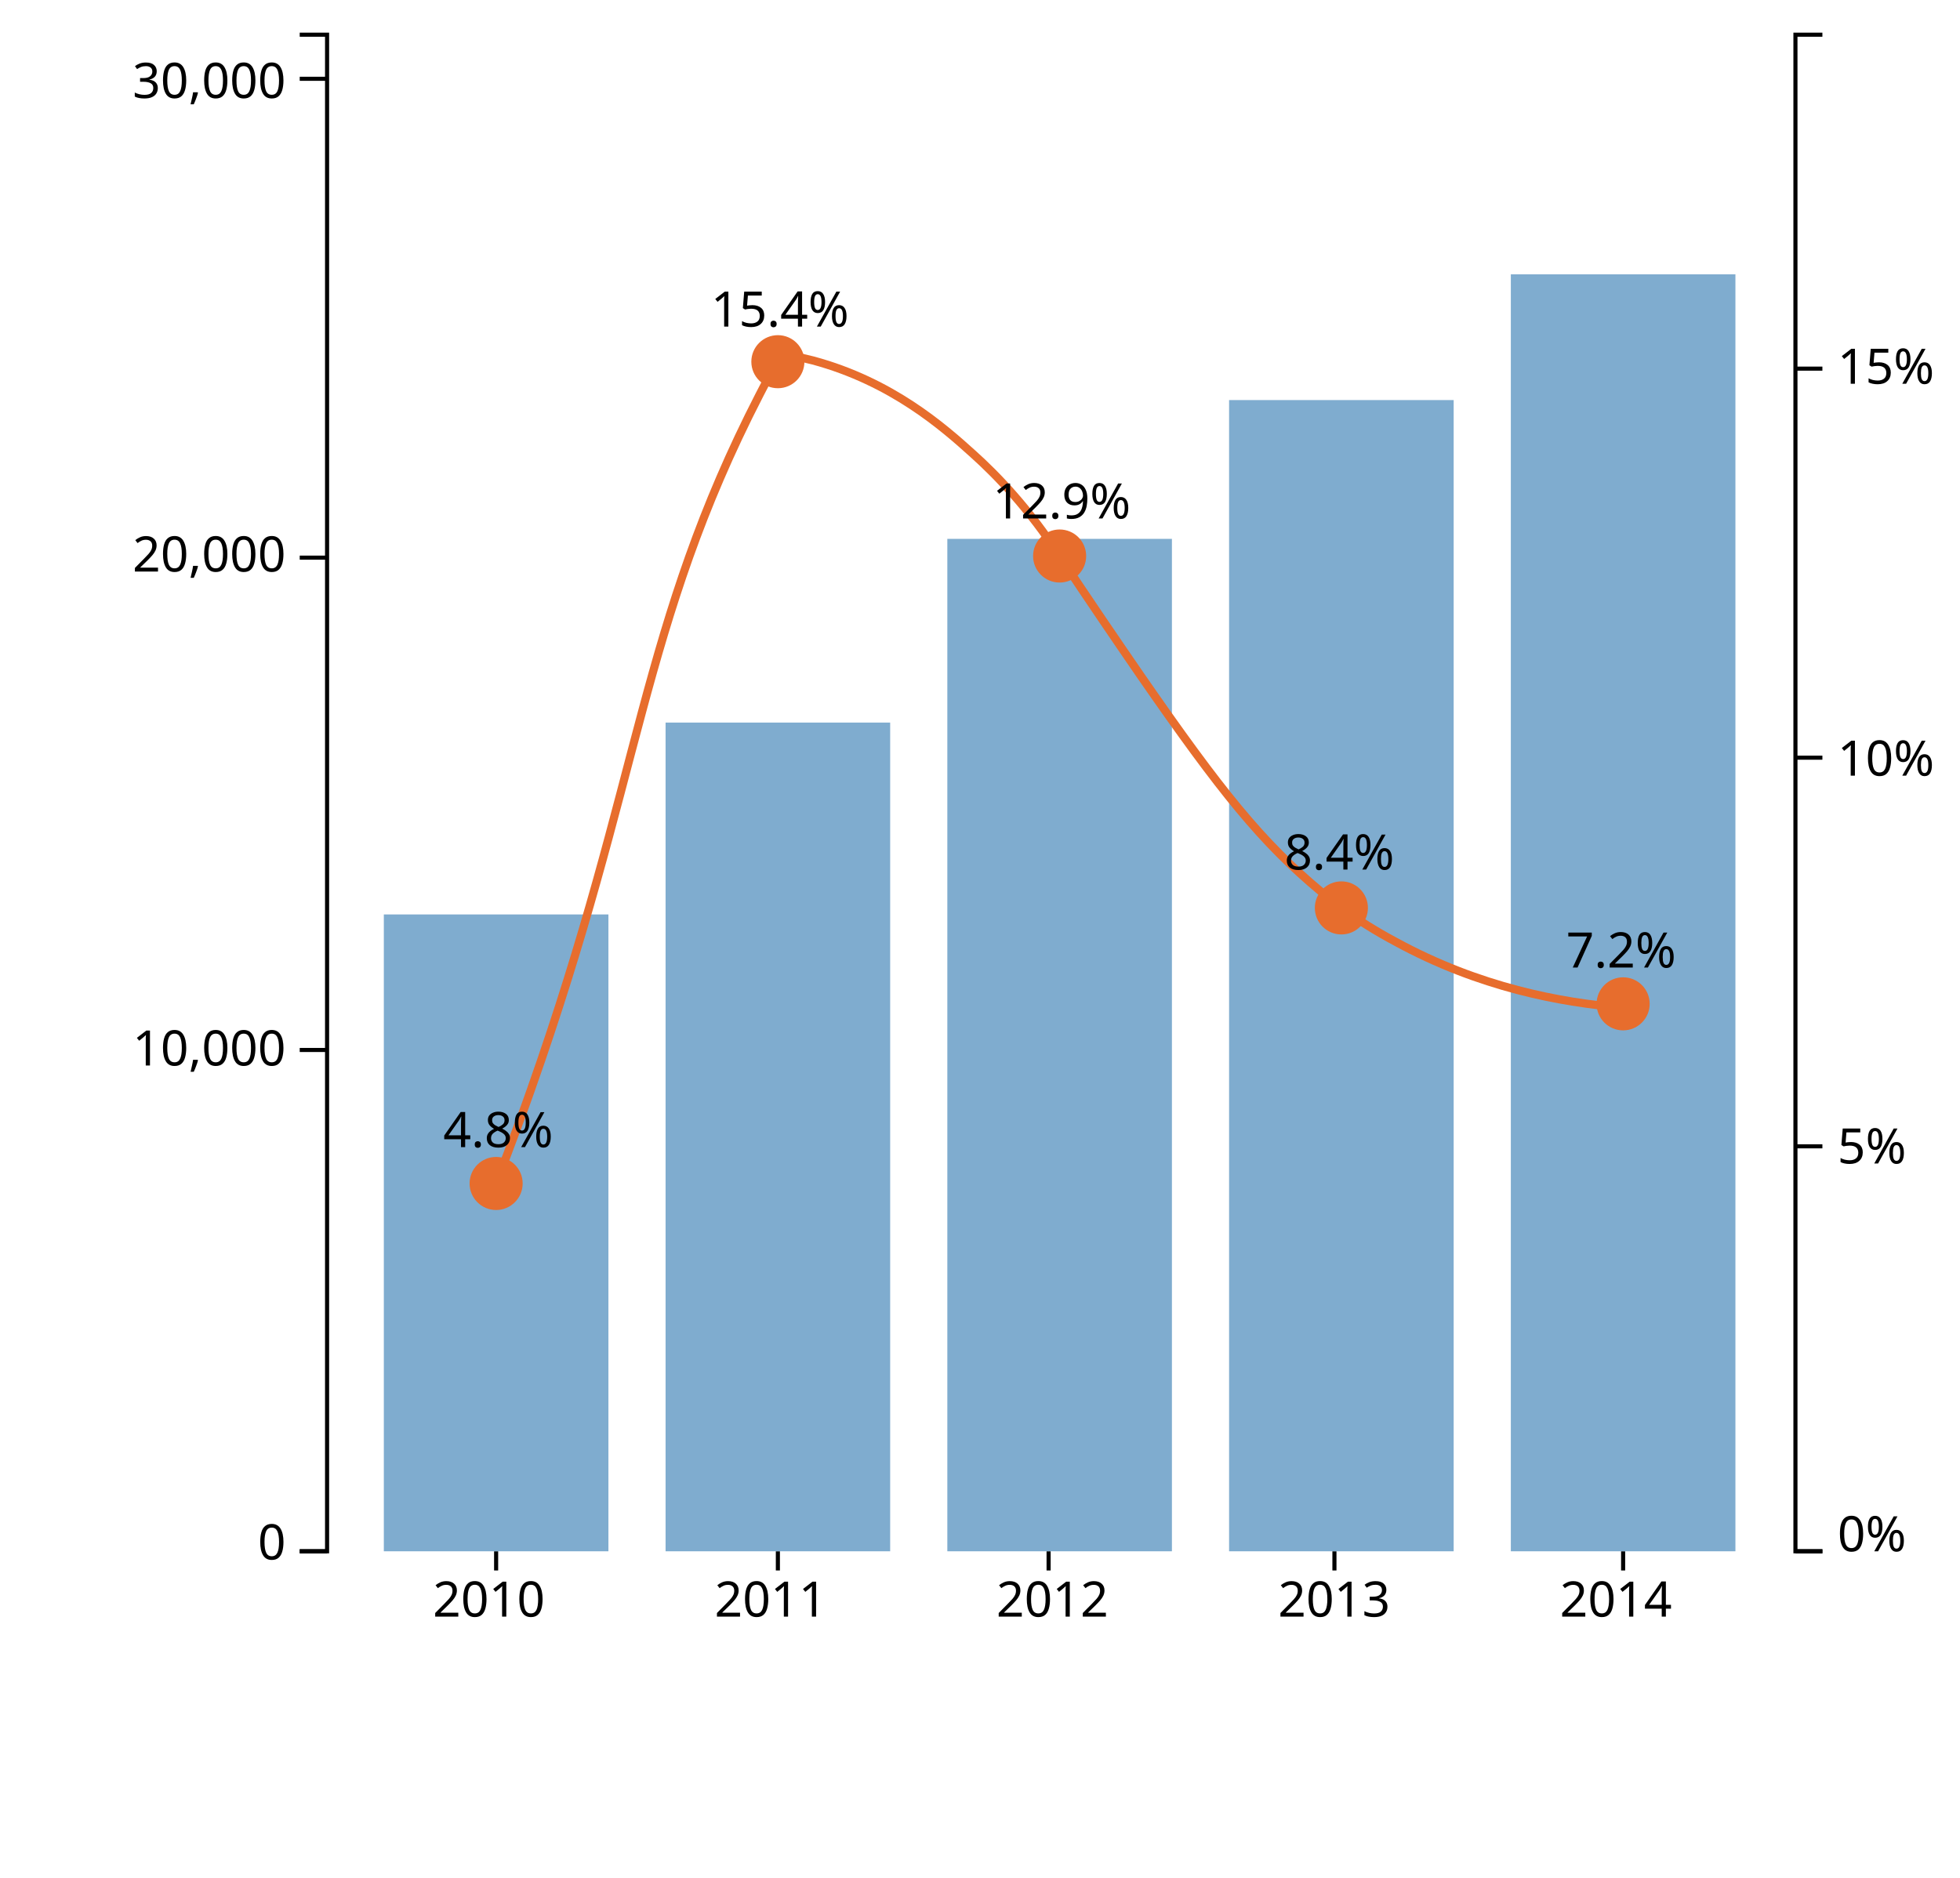
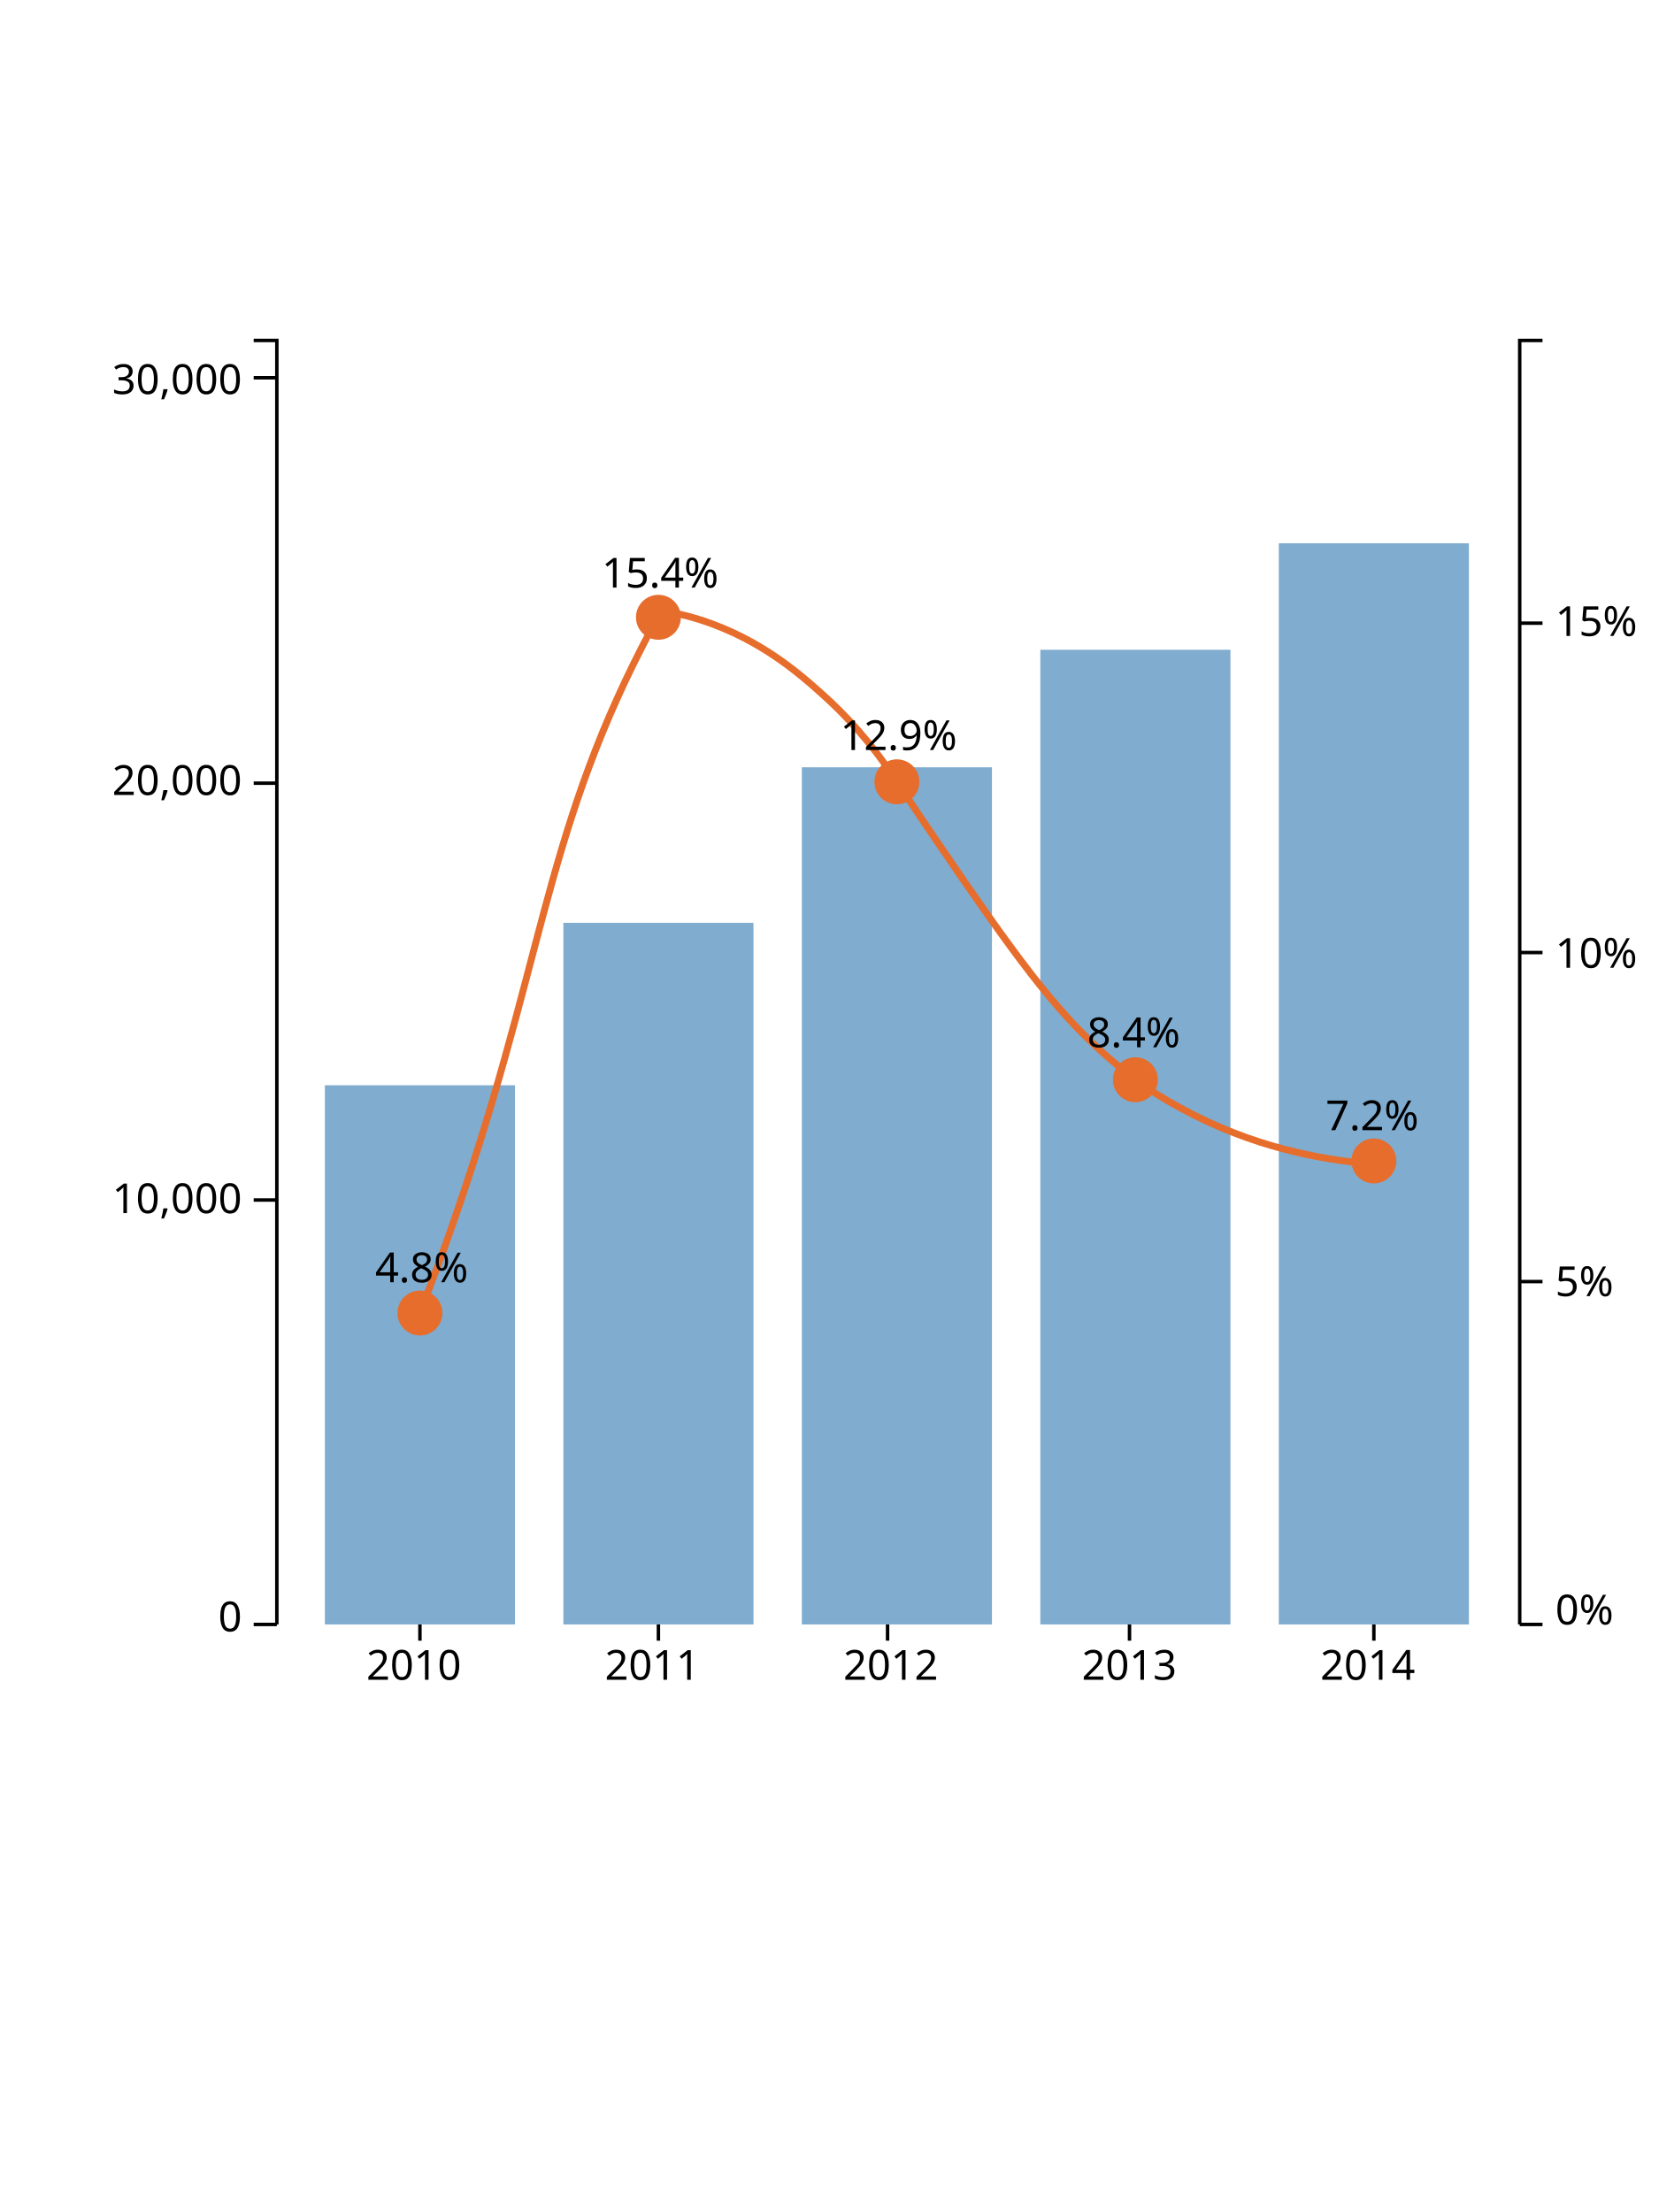
- <svg xmlns="http://www.w3.org/2000/svg" id="visChart" version="1.1" x="0px" y="0px" viewBox="0 0 480 460" style="enable-background:new 0 0 480 460;" xml:space="preserve">
+ <svg xmlns="http://www.w3.org/2000/svg" id="visChart" version="1.1" x="0px" y="0px" width="480" height="640" viewBox="0 0 480 460" style="enable-background:new 0 0 480 460;" xml:space="preserve">
  <g id="chartContent" transform="translate(30,0)">
    <g transform="translate(0,370)" class="axis" data-datum="{&quot;_TYPE&quot;:&quot;axis&quot;,&quot;position&quot;:&quot;Year&quot;}">
-       <path id="mark10001" class="mark axis-domain" data-datum="{&quot;_TYPE&quot;:&quot;axis-domain&quot;}" fill="none" stroke="#000" stroke-width="0" d="M91.5,14.7L91.5,10" />
-       <text id="mark4001" class="mark axis-label" data-datum="{&quot;_TYPE&quot;:&quot;axis-label&quot;}" x="76" y="26" textx-anchor="middle" style="font-family:'ArialMT'; font-size:12px;">2010</text>
-       <text id="mark4002" class="mark axis-label" data-datum="{&quot;_TYPE&quot;:&quot;axis-label&quot;}" x="145" y="26" textx-anchor="middle" style="font-family:'ArialMT'; font-size:12px;">2011</text>
-       <text id="mark4003" class="mark axis-label" data-datum="{&quot;_TYPE&quot;:&quot;axis-label&quot;}" x="214" y="26" textx-anchor="middle" style="font-family:'ArialMT'; font-size:12px;">2012</text>
-       <text id="mark4004" class="mark axis-label" data-datum="{&quot;_TYPE&quot;:&quot;axis-label&quot;}" x="283" y="26" textx-anchor="middle" style="font-family:'ArialMT'; font-size:12px;">2013</text>
-       <text id="mark4005" class="mark axis-label" data-datum="{&quot;_TYPE&quot;:&quot;axis-label&quot;}" x="352" y="26" textx-anchor="middle" style="font-family:'ArialMT'; font-size:12px;">2014</text>
-       <line id="mark7001" class="mark axis-tick" data-datum="{&quot;_TYPE&quot;:&quot;axis-tick&quot;}" stroke="#000" stroke-width="1" x1="91.5" y1="14.7" x2="91.5" y2="10" />
-       <line id="mark7002" class="mark axis-tick" data-datum="{&quot;_TYPE&quot;:&quot;axis-tick&quot;}" stroke="#000" stroke-width="1" x1="160.5" y1="14.7" x2="160.5" y2="10" />
-       <line id="mark7003" class="mark axis-tick" data-datum="{&quot;_TYPE&quot;:&quot;axis-tick&quot;}" stroke="#000" stroke-width="1" x1="226.8" y1="14.7" x2="226.8" y2="10" />
-       <line id="mark7004" class="mark axis-tick" data-datum="{&quot;_TYPE&quot;:&quot;axis-tick&quot;}" stroke="#000" stroke-width="1" x1="296.8" y1="14.7" x2="296.8" y2="10" />
-       <line id="mark7005" class="mark axis-tick" data-datum="{&quot;_TYPE&quot;:&quot;axis-tick&quot;}" stroke="#000" stroke-width="1" x1="367.5" y1="14.7" x2="367.5" y2="10" />
+       <text id="mark4001" class="mark axis-label" data-datum="{&quot;_MARKID&quot;:&quot;x-axis-label&quot;,&quot;Year&quot;:&quot;_2010&quot;}" x="76" y="26" textx-anchor="middle" style="font-family:'ArialMT'; font-size:12px;">2010</text>
+       <text id="mark4002" class="mark axis-label" data-datum="{&quot;_MARKID&quot;:&quot;x-axis-label&quot;,&quot;Year&quot;:&quot;_2011&quot;}" x="145" y="26" textx-anchor="middle" style="font-family:'ArialMT'; font-size:12px;">2011</text>
+       <text id="mark4003" class="mark axis-label" data-datum="{&quot;_MARKID&quot;:&quot;x-axis-label&quot;,&quot;Year&quot;:&quot;_2012&quot;}" x="214" y="26" textx-anchor="middle" style="font-family:'ArialMT'; font-size:12px;">2012</text>
+       <text id="mark4004" class="mark axis-label" data-datum="{&quot;_MARKID&quot;:&quot;x-axis-label&quot;,&quot;Year&quot;:&quot;_2013&quot;}" x="283" y="26" textx-anchor="middle" style="font-family:'ArialMT'; font-size:12px;">2013</text>
+       <text id="mark4005" class="mark axis-label" data-datum="{&quot;_MARKID&quot;:&quot;x-axis-label&quot;,&quot;Year&quot;:&quot;_2014&quot;}" x="352" y="26" textx-anchor="middle" style="font-family:'ArialMT'; font-size:12px;">2014</text>
+       <line id="mark7001" class="mark axis-tick" data-datum="{&quot;_MARKID&quot;:&quot;x-axis-tick&quot;,&quot;Year&quot;:&quot;_2010&quot;}" stroke="#000" stroke-width="1" x1="91.5" y1="14.7" x2="91.5" y2="10" />
+       <line id="mark7002" class="mark axis-tick" data-datum="{&quot;_MARKID&quot;:&quot;x-axis-tick&quot;,&quot;Year&quot;:&quot;_2011&quot;}" stroke="#000" stroke-width="1" x1="160.5" y1="14.7" x2="160.5" y2="10" />
+       <line id="mark7003" class="mark axis-tick" data-datum="{&quot;_MARKID&quot;:&quot;x-axis-tick&quot;,&quot;Year&quot;:&quot;_2012&quot;}" stroke="#000" stroke-width="1" x1="226.8" y1="14.7" x2="226.8" y2="10" />
+       <line id="mark7004" class="mark axis-tick" data-datum="{&quot;_MARKID&quot;:&quot;x-axis-tick&quot;,&quot;Year&quot;:&quot;_2013&quot;}" stroke="#000" stroke-width="1" x1="296.8" y1="14.7" x2="296.8" y2="10" />
+       <line id="mark7005" class="mark axis-tick" data-datum="{&quot;_MARKID&quot;:&quot;x-axis-tick&quot;,&quot;Year&quot;:&quot;_2014&quot;}" stroke="#000" stroke-width="1" x1="367.5" y1="14.7" x2="367.5" y2="10" />
    </g>
    <g>
-       <text id="mark4006" class="mark axis-label" data-datum="{&quot;_TYPE&quot;:&quot;axis-label&quot;}" x="40" y="382" text-anchor="end" style="font-family:'ArialMT'; font-size:12px;">0</text>
-       <text id="mark4007" class="mark axis-label" data-datum="{&quot;_TYPE&quot;:&quot;axis-label&quot;}" x="40" y="261" text-anchor="end" style="font-family:'ArialMT'; font-size:12px;">10,000</text>
-       <text id="mark4008" class="mark axis-label" data-datum="{&quot;_TYPE&quot;:&quot;axis-label&quot;}" x="40" y="140" text-anchor="end" style="font-family:'ArialMT'; font-size:12px;">20,000</text>
-       <text id="mark4009" class="mark axis-label" data-datum="{&quot;_TYPE&quot;:&quot;axis-label&quot;}" x="40" y="24" text-anchor="end" style="font-family:'ArialMT'; font-size:12px;">30,000</text>
-       <line id="mark8001" class="mark axis-tick" data-datum="{&quot;_TYPE&quot;:&quot;axis-tick&quot;}" stroke="#000" stroke-width="1" x1="43.4" y1="19.3" x2="50.1" y2="19.3" />
-       <line id="mark8002" class="mark axis-tick" data-datum="{&quot;_TYPE&quot;:&quot;axis-tick&quot;}" stroke="#000" stroke-width="1" x1="43.4" y1="136.6" x2="50.1" y2="136.6" />
-       <line id="mark8003" class="mark axis-tick" data-datum="{&quot;_TYPE&quot;:&quot;axis-tick&quot;}" stroke="#000" stroke-width="1" x1="43.4" y1="257.2" x2="50.1" y2="257.2" />
-       <line id="mark8004" class="mark axis-tick" data-datum="{&quot;_TYPE&quot;:&quot;axis-tick&quot;}" stroke="#000" stroke-width="1" x1="43.4" y1="380" x2="50.1" y2="380" />
-       <path id="mark11001" class="mark axis-domain" data-datum="{&quot;_TYPE&quot;:&quot;axis-domain&quot;}" fill="none" stroke="#000" stroke-width="1" d="M43.4,380L50.1,380L50.1,8.5L43.4,8.5" />
+       <text id="mark4006" class="mark axis-label" data-datum="{&quot;_MARKID&quot;:&quot;y-axis-label1&quot;,&quot;y-label1&quot;:&quot;_0&quot;}" x="40" y="382" text-anchor="end" style="font-family:'ArialMT'; font-size:12px;">0</text>
+       <text id="mark4007" class="mark axis-label" data-datum="{&quot;_MARKID&quot;:&quot;y-axis-label1&quot;,&quot;y-label1&quot;:&quot;_10,000&quot;}" x="40" y="261" text-anchor="end" style="font-family:'ArialMT'; font-size:12px;">10,000</text>
+       <text id="mark4008" class="mark axis-label" data-datum="{&quot;_MARKID&quot;:&quot;y-axis-label1&quot;,&quot;y-label1&quot;:&quot;_20,000&quot;}" x="40" y="140" text-anchor="end" style="font-family:'ArialMT'; font-size:12px;">20,000</text>
+       <text id="mark4009" class="mark axis-label" data-datum="{&quot;_MARKID&quot;:&quot;y-axis-label1&quot;,&quot;y-label1&quot;:&quot;_30,000&quot;}" x="40" y="24" text-anchor="end" style="font-family:'ArialMT'; font-size:12px;">30,000</text>
+       <line id="mark8001" class="mark axis-tick" data-datum="{&quot;_MARKID&quot;:&quot;y-axis-tick1&quot;,&quot;y-label1&quot;:&quot;_30,000&quot;}" stroke="#000" stroke-width="1" x1="43.4" y1="19.3" x2="50.1" y2="19.3" />
+       <line id="mark8002" class="mark axis-tick" data-datum="{&quot;_MARKID&quot;:&quot;y-axis-tick1&quot;,&quot;y-label1&quot;:&quot;_20,000&quot;}" stroke="#000" stroke-width="1" x1="43.4" y1="136.6" x2="50.1" y2="136.6" />
+       <line id="mark8003" class="mark axis-tick" data-datum="{&quot;_MARKID&quot;:&quot;y-axis-tick1&quot;,&quot;y-label1&quot;:&quot;_10,000&quot;}" stroke="#000" stroke-width="1" x1="43.4" y1="257.2" x2="50.1" y2="257.2" />
+       <line id="mark8004" class="mark axis-tick" data-datum="{&quot;_MARKID&quot;:&quot;y-axis-tick1&quot;,&quot;y-label1&quot;:&quot;_0&quot;}" stroke="#000" stroke-width="1" x1="43.4" y1="380" x2="50.1" y2="380" />
+       <path id="mark11001" class="mark axis-domain" data-datum="{&quot;_MARKID&quot;:&quot;y-axis-domain1&quot;}" fill="none" stroke="#000" stroke-width="1" d="M50.1,380L50.1,8.5L43.4,8.5" />
    </g>
    <g transform="translate(360,0)">
-       <text id="mark4010" class="mark axis-label" data-datum="{&quot;_TYPE&quot;:&quot;axis-label&quot;}" x="60" y="380" style="font-family:'ArialMT'; font-size:12px;">0%</text>
-       <text id="mark4011" class="mark axis-label" data-datum="{&quot;_TYPE&quot;:&quot;axis-label&quot;}" x="60" y="285" style="font-family:'ArialMT'; font-size:12px;">5%</text>
-       <text id="mark4012" class="mark axis-label" data-datum="{&quot;_TYPE&quot;:&quot;axis-label&quot;}" x="60" y="190" style="font-family:'ArialMT'; font-size:12px;">10%</text>
-       <text id="mark4013" class="mark axis-label" data-datum="{&quot;_TYPE&quot;:&quot;axis-label&quot;}" x="60" y="94" style="font-family:'ArialMT'; font-size:12px;">15%</text>
-       <line id="mark9001" class="mark axis-tick" data-datum="{&quot;_TYPE&quot;:&quot;axis-tick&quot;}" stroke="#000" stroke-width="1" x1="56.3" y1="90.3" x2="49.7" y2="90.3" />
-       <line id="mark9002" class="mark axis-tick" data-datum="{&quot;_TYPE&quot;:&quot;axis-tick&quot;}" stroke="#000" stroke-width="1" x1="56.3" y1="185.6" x2="49.7" y2="185.6" />
-       <line id="mark9003" class="mark axis-tick" data-datum="{&quot;_TYPE&quot;:&quot;axis-tick&quot;}" stroke="#000" stroke-width="1" x1="56.3" y1="280.8" x2="49.7" y2="280.8" />
-       <line id="mark9004" class="mark axis-tick" data-datum="{&quot;_TYPE&quot;:&quot;axis-tick&quot;}" stroke="#000" stroke-width="1" x1="56.3" y1="380" x2="49.7" y2="380" />
-       <path id="mark12002" class="mark axis-domain" data-datum="{&quot;_TYPE&quot;:&quot;axis-domain&quot;}" fill="none" stroke="#000" stroke-width="1" d="M56.3,380L49.7,380L49.7,8.5L56.3,8.5" />
+       <text id="mark4010" class="mark axis-label" data-datum="{&quot;_MARKID&quot;:&quot;y-axis-label2&quot;,&quot;y-label2&quot;:&quot;0%&quot;}" x="60" y="380" style="font-family:'ArialMT'; font-size:12px;">0%</text>
+       <text id="mark4011" class="mark axis-label" data-datum="{&quot;_MARKID&quot;:&quot;y-axis-label2&quot;,&quot;y-label2&quot;:&quot;5%&quot;}" x="60" y="285" style="font-family:'ArialMT'; font-size:12px;">5%</text>
+       <text id="mark4012" class="mark axis-label" data-datum="{&quot;_MARKID&quot;:&quot;y-axis-label2&quot;,&quot;y-label2&quot;:&quot;10%&quot;}" x="60" y="190" style="font-family:'ArialMT'; font-size:12px;">10%</text>
+       <text id="mark4013" class="mark axis-label" data-datum="{&quot;_MARKID&quot;:&quot;y-axis-label2&quot;,&quot;y-label2&quot;:&quot;15%&quot;}" x="60" y="94" style="font-family:'ArialMT'; font-size:12px;">15%</text>
+       <line id="mark9001" class="mark axis-tick" data-datum="{&quot;_MARKID&quot;:&quot;y-axis-tick2&quot;,&quot;y-label2&quot;:&quot;15%&quot;}" stroke="#000" stroke-width="1" x1="56.3" y1="90.3" x2="49.7" y2="90.3" />
+       <line id="mark9002" class="mark axis-tick" data-datum="{&quot;_MARKID&quot;:&quot;y-axis-tick2&quot;,&quot;y-label2&quot;:&quot;10%&quot;}" stroke="#000" stroke-width="1" x1="56.3" y1="185.6" x2="49.7" y2="185.6" />
+       <line id="mark9003" class="mark axis-tick" data-datum="{&quot;_MARKID&quot;:&quot;y-axis-tick2&quot;,&quot;y-label2&quot;:&quot;5%&quot;}" stroke="#000" stroke-width="1" x1="56.3" y1="280.8" x2="49.7" y2="280.8" />
+       <line id="mark9004" class="mark axis-tick" data-datum="{&quot;_MARKID&quot;:&quot;y-axis-tick2&quot;,&quot;y-label2&quot;:&quot;0%&quot;}" stroke="#000" stroke-width="1" x1="56.3" y1="380" x2="49.7" y2="380" />
+       <path id="mark12002" class="mark axis-domain" data-datum="{&quot;_MARKID&quot;:&quot;y-axis-domain2&quot;}" fill="none" stroke="#000" stroke-width="1" d="M49.7,380L49.7,8.5L56.3,8.5" />
    </g>
    <g>
-       <rect id="mark1001" class="mark Symbol2 symbol" data-datum="{&quot;Year&quot;:2010,&quot;Change&quot;:0.048,&quot;Employment&quot;:18423}" x="64" y="224" fill="#7FACCF" width="55" height="156" />
-       <rect id="mark1002" class="mark Symbol2 symbol" data-datum="{&quot;Year&quot;:2011,&quot;Change&quot;:0.154,&quot;Employment&quot;:21252}" x="133" y="177" fill="#7FACCF" width="55" height="203" />
-       <rect id="mark1003" class="mark Symbol2 symbol" data-datum="{&quot;Year&quot;:2012,&quot;Change&quot;:0.129,&quot;Employment&quot;:23988}" x="202" y="132" fill="#7FACCF" width="55" height="248" />
-       <rect id="mark1004" class="mark Symbol2 symbol" data-datum="{&quot;Year&quot;:2013,&quot;Change&quot;:0.084,&quot;Employment&quot;:25998}" x="271" y="98" fill="#7FACCF" width="55" height="282" />
-       <rect id="mark1005" class="mark Symbol2 symbol" data-datum="{&quot;Year&quot;:2014,&quot;Change&quot;:0.072,&quot;Employment&quot;:27869}" x="340" y="67.2" fill="#7FACCF" width="55" height="312.8" />
+       <rect id="mark1001" class="mark Symbol2 symbol" data-datum="{&quot;Year&quot;:&quot;_2010&quot;,&quot;Change&quot;:0.048,&quot;Employment&quot;:18423,&quot;_MARKID&quot;:&quot;mark&quot;}" x="64" y="224" fill="#7FACCF" width="55" height="156" />
+       <rect id="mark1002" class="mark Symbol2 symbol" data-datum="{&quot;Year&quot;:&quot;_2011&quot;,&quot;Change&quot;:0.154,&quot;Employment&quot;:21252,&quot;_MARKID&quot;:&quot;mark&quot;}" x="133" y="177" fill="#7FACCF" width="55" height="203" />
+       <rect id="mark1003" class="mark Symbol2 symbol" data-datum="{&quot;Year&quot;:&quot;_2012&quot;,&quot;Change&quot;:0.129,&quot;Employment&quot;:23988,&quot;_MARKID&quot;:&quot;mark&quot;}" x="202" y="132" fill="#7FACCF" width="55" height="248" />
+       <rect id="mark1004" class="mark Symbol2 symbol" data-datum="{&quot;Year&quot;:&quot;_2013&quot;,&quot;Change&quot;:0.084,&quot;Employment&quot;:25998,&quot;_MARKID&quot;:&quot;mark&quot;}" x="271" y="98" fill="#7FACCF" width="55" height="282" />
+       <rect id="mark1005" class="mark Symbol2 symbol" data-datum="{&quot;Year&quot;:&quot;_2014&quot;,&quot;Change&quot;:0.072,&quot;Employment&quot;:27869,&quot;_MARKID&quot;:&quot;mark&quot;}" x="340" y="67.2" fill="#7FACCF" width="55" height="312.8" />
    </g>
    <g transform="translate(0,15)">
-       <circle id="mark2001" class="mark Symbol3 symbol" data-datum="{&quot;Year&quot;:2010,&quot;Change&quot;:0.048,&quot;Employment&quot;:18423}" fill="#E76D2D" cx="91.5" cy="274.9" r="6.5" />
-       <circle id="mark2002" class="mark Symbol3 symbol" data-datum="{&quot;Year&quot;:2011,&quot;Change&quot;:0.154,&quot;Employment&quot;:21252}" fill="#E76D2D" cx="160.5" cy="73.6" r="6.5" />
-       <circle id="mark2003" class="mark Symbol3 symbol" data-datum="{&quot;Year&quot;:2012,&quot;Change&quot;:0.129,&quot;Employment&quot;:23988}" fill="#E76D2D" cx="229.5" cy="121.2" r="6.5" />
-       <circle id="mark2004" class="mark Symbol3 symbol" data-datum="{&quot;Year&quot;:2013,&quot;Change&quot;:0.084,&quot;Employment&quot;:25998}" fill="#E76D2D" cx="298.5" cy="207.4" r="6.5" />
-       <circle id="mark2005" class="mark Symbol3 symbol" data-datum="{&quot;Year&quot;:2014,&quot;Change&quot;:0.072,&quot;Employment&quot;:27869}" fill="#E76D2D" cx="367.5" cy="230.9" r="6.5" />
+       <circle id="mark2001" class="mark Symbol3 symbol" data-datum="{&quot;Year&quot;:&quot;_2010&quot;,&quot;Change&quot;:0.048,&quot;Employment&quot;:18423,&quot;_MARKID&quot;:&quot;symbol&quot;}" fill="#E76D2D" cx="91.5" cy="274.9" r="6.5" />
+       <circle id="mark2002" class="mark Symbol3 symbol" data-datum="{&quot;Year&quot;:&quot;_2011&quot;,&quot;Change&quot;:0.154,&quot;Employment&quot;:21252,&quot;_MARKID&quot;:&quot;symbol&quot;}" fill="#E76D2D" cx="160.5" cy="73.6" r="6.5" />
+       <circle id="mark2003" class="mark Symbol3 symbol" data-datum="{&quot;Year&quot;:&quot;_2012&quot;,&quot;Change&quot;:0.129,&quot;Employment&quot;:23988,&quot;_MARKID&quot;:&quot;symbol&quot;}" fill="#E76D2D" cx="229.5" cy="121.2" r="6.5" />
+       <circle id="mark2004" class="mark Symbol3 symbol" data-datum="{&quot;Year&quot;:&quot;_2013&quot;,&quot;Change&quot;:0.084,&quot;Employment&quot;:25998,&quot;_MARKID&quot;:&quot;symbol&quot;}" fill="#E76D2D" cx="298.5" cy="207.4" r="6.5" />
+       <circle id="mark2005" class="mark Symbol3 symbol" data-datum="{&quot;Year&quot;:&quot;_2014&quot;,&quot;Change&quot;:0.072,&quot;Employment&quot;:27869,&quot;_MARKID&quot;:&quot;symbol&quot;}" fill="#E76D2D" cx="367.5" cy="230.9" r="6.5" />
    </g>
    <g transform="translate(0,15)">
-       <path id="mark3001" class="mark Link1 link" data-datum="[{&quot;Year&quot;:2010,&quot;Change&quot;:0.048,&quot;Employment&quot;:18423}]" fill="none" stroke="#E76D2D" stroke-width="2" d="M91.5,274.9c4,-10.4,7,-18.6,8.5,-22.9c27.1,-76.7,26.9,-113.7,56,-170.3c2.3,-4.5,4.2,-7.9,5,-9.4" />
-       <path id="mark3002" class="mark Link1 link" data-datum="[{&quot;Year&quot;:2011,&quot;Change&quot;:0.154,&quot;Employment&quot;:21252}]" fill="none" stroke="#E76D2D" stroke-width="2" d="M229.5,121.2c-7.5,-11.6,-15.4,-19.8,-21.2,-25c-7.3,-6.6,-19.9,-17.7,-39.2,-22.9c-3.2,-0.8,-5.8,-1.4,-7.6,-1.7" />
-       <path id="mark3003" class="mark Link1 link" data-datum="[{&quot;Year&quot;:2012,&quot;Change&quot;:0.129,&quot;Employment&quot;:23988}]" fill="none" stroke="#E76D2D" stroke-width="2" d="M229.5,121.2c7.5,11.3,14.2,21.1,19.7,29.1c20,28.9,29.9,41.1,44.3,53.1c2.1,1.7,3.8,3.1,5,4" />
-       <path id="mark3004" class="mark Link1 link" data-datum="[{&quot;Year&quot;:2013,&quot;Change&quot;:0.084,&quot;Employment&quot;:25998}]" fill="none" stroke="#E76D2D" stroke-width="2" d="M298.5,207.4c4,2.9,8.4,5.7,13.3,8.3c20.5,11.2,40.5,14.9,55.3,16.1" />
+       <path id="mark3001" class="mark Link1 link" data-datum="{&quot;Year&quot;:&quot;_2010&quot;,&quot;Change&quot;:0.048,&quot;Employment&quot;:18423,&quot;_MARKID&quot;:&quot;link&quot;}" fill="none" stroke="#E76D2D" stroke-width="2" d="M91.5,274.9c4,-10.4,7,-18.6,8.5,-22.9c27.1,-76.7,26.9,-113.7,56,-170.3c2.3,-4.5,4.2,-7.9,5,-9.4" />
+       <path id="mark3002" class="mark Link1 link" data-datum="{&quot;Year&quot;:&quot;_2011&quot;,&quot;Change&quot;:0.154,&quot;Employment&quot;:21252,&quot;_MARKID&quot;:&quot;link&quot;}" fill="none" stroke="#E76D2D" stroke-width="2" d="M229.5,121.2c-7.5,-11.6,-15.4,-19.8,-21.2,-25c-7.3,-6.6,-19.9,-17.7,-39.2,-22.9c-3.2,-0.8,-5.8,-1.4,-7.6,-1.7" />
+       <path id="mark3003" class="mark Link1 link" data-datum="{&quot;Year&quot;:&quot;_2012&quot;,&quot;Change&quot;:0.129,&quot;Employment&quot;:23988,&quot;_MARKID&quot;:&quot;link&quot;}" fill="none" stroke="#E76D2D" stroke-width="2" d="M229.5,121.2c7.5,11.3,14.2,21.1,19.7,29.1c20,28.9,29.9,41.1,44.3,53.1c2.1,1.7,3.8,3.1,5,4" />
+       <path id="mark3004" class="mark Link1 link" data-datum="{&quot;Year&quot;:&quot;_2013&quot;,&quot;Change&quot;:0.084,&quot;Employment&quot;:25998,&quot;_MARKID&quot;:&quot;link&quot;}" fill="none" stroke="#E76D2D" stroke-width="2" d="M298.5,207.4c4,2.9,8.4,5.7,13.3,8.3c20.5,11.2,40.5,14.9,55.3,16.1" />
    </g>
    <g transform="translate(0,15)">
-       <text id="mark1" class="mark Symbol1 symbol" data-datum="{&quot;Year&quot;:2010,&quot;Change&quot;:0.048,&quot;Employment&quot;:18423}" x="92" y="266" text-anchor="middle" style="font-family:'ArialMT'; font-size:12px;">4.8%</text>
-       <text id="mark2" class="mark Symbol1 symbol" data-datum="{&quot;Year&quot;:2011,&quot;Change&quot;:0.154,&quot;Employment&quot;:21252}" x="161" y="65" text-anchor="middle" style="font-family:'ArialMT'; font-size:12px;">15.4%</text>
-       <text id="mark3" class="mark Symbol1 symbol" data-datum="{&quot;Year&quot;:2012,&quot;Change&quot;:0.129,&quot;Employment&quot;:23988}" x="230" y="112" text-anchor="middle" style="font-family:'ArialMT'; font-size:12px;">12.9%</text>
-       <text id="mark4" class="mark Symbol1 symbol" data-datum="{&quot;Year&quot;:2013,&quot;Change&quot;:0.084,&quot;Employment&quot;:25998}" x="298" y="198" text-anchor="middle" style="font-family:'ArialMT'; font-size:12px;">8.4%</text>
-       <text id="mark5" class="mark Symbol1 symbol" data-datum="{&quot;Year&quot;:2014,&quot;Change&quot;:0.072,&quot;Employment&quot;:27869}" x="367" y="222" text-anchor="middle" style="font-family:'ArialMT'; font-size:12px;">7.2%</text>
+       <text id="mark1" class="mark Symbol1 symbol" data-datum="{&quot;Year&quot;:&quot;_2010&quot;,&quot;Change&quot;:0.048,&quot;Employment&quot;:18423,&quot;_MARKID&quot;:&quot;label&quot;}" x="92" y="266" text-anchor="middle" style="font-family:'ArialMT'; font-size:12px;">4.8%</text>
+       <text id="mark2" class="mark Symbol1 symbol" data-datum="{&quot;Year&quot;:&quot;_2011&quot;,&quot;Change&quot;:0.154,&quot;Employment&quot;:21252,&quot;_MARKID&quot;:&quot;label&quot;}" x="161" y="65" text-anchor="middle" style="font-family:'ArialMT'; font-size:12px;">15.4%</text>
+       <text id="mark3" class="mark Symbol1 symbol" data-datum="{&quot;Year&quot;:&quot;_2012&quot;,&quot;Change&quot;:0.129,&quot;Employment&quot;:23988,&quot;_MARKID&quot;:&quot;label&quot;}" x="230" y="112" text-anchor="middle" style="font-family:'ArialMT'; font-size:12px;">12.9%</text>
+       <text id="mark4" class="mark Symbol1 symbol" data-datum="{&quot;Year&quot;:&quot;_2013&quot;,&quot;Change&quot;:0.084,&quot;Employment&quot;:25998,&quot;_MARKID&quot;:&quot;label&quot;}" x="298" y="198" text-anchor="middle" style="font-family:'ArialMT'; font-size:12px;">8.4%</text>
+       <text id="mark5" class="mark Symbol1 symbol" data-datum="{&quot;Year&quot;:&quot;_2014&quot;,&quot;Change&quot;:0.072,&quot;Employment&quot;:27869,&quot;_MARKID&quot;:&quot;label&quot;}" x="367" y="222" text-anchor="middle" style="font-family:'ArialMT'; font-size:12px;">7.2%</text>
    </g>
  </g>
</svg>
